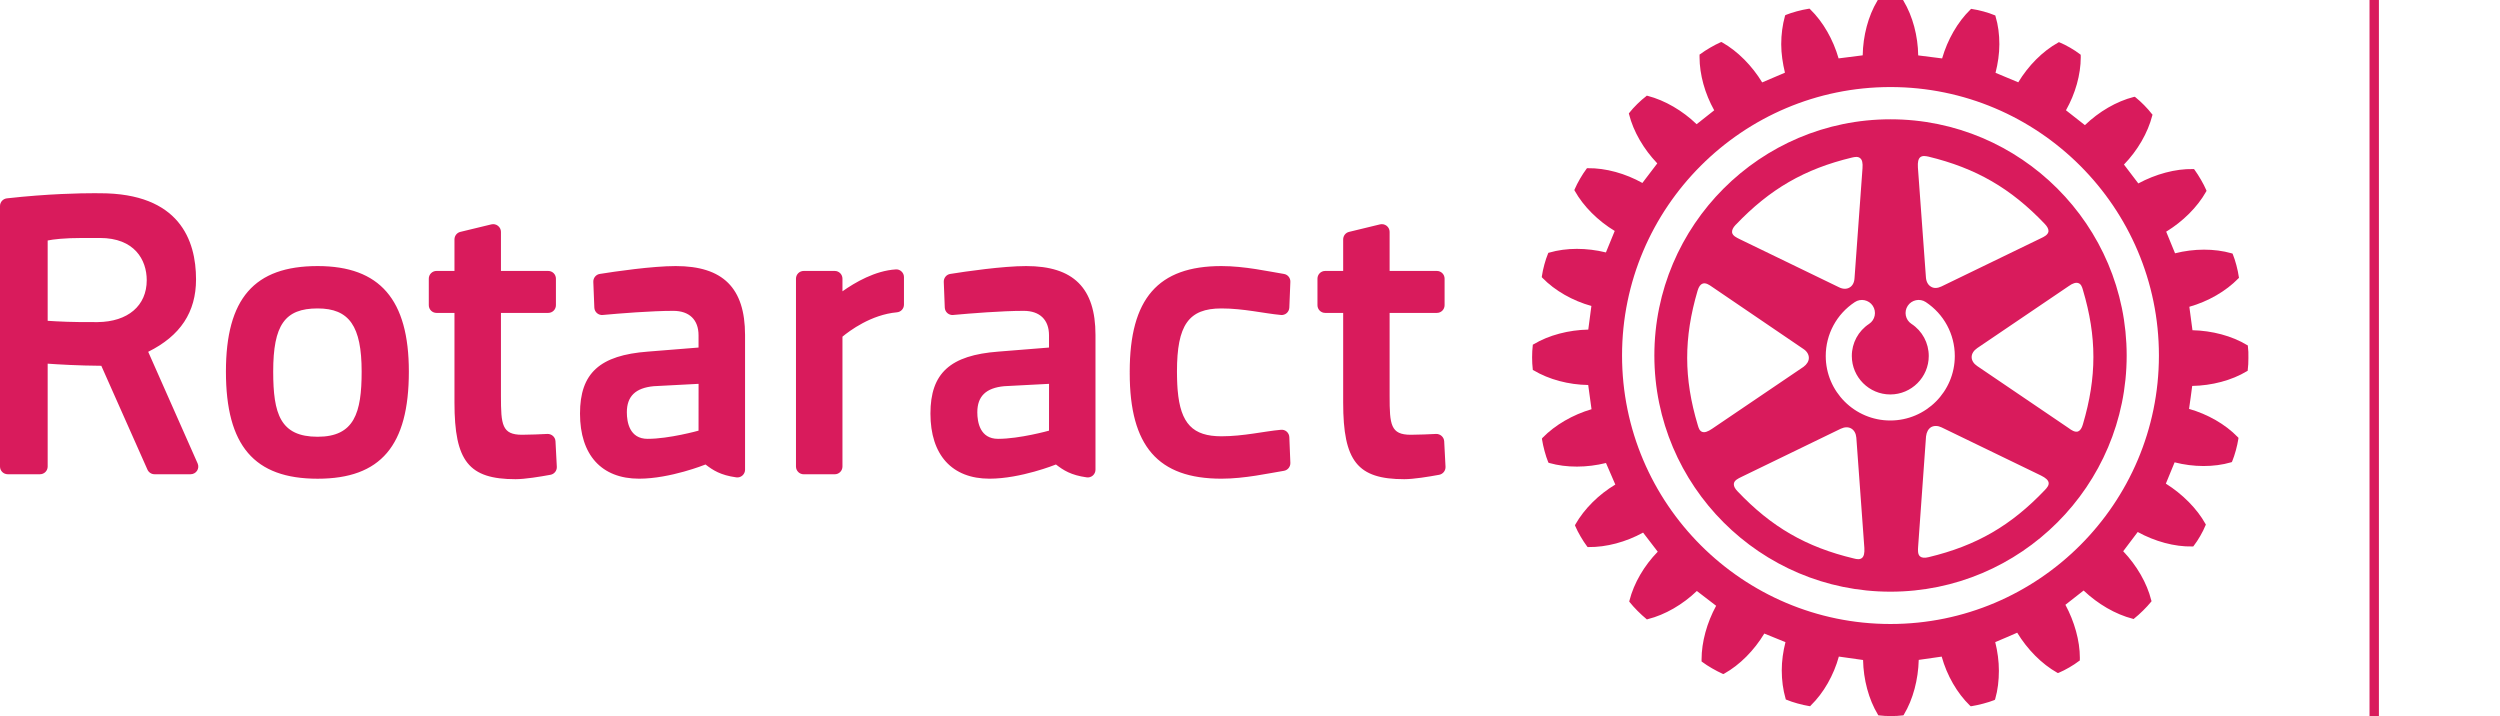
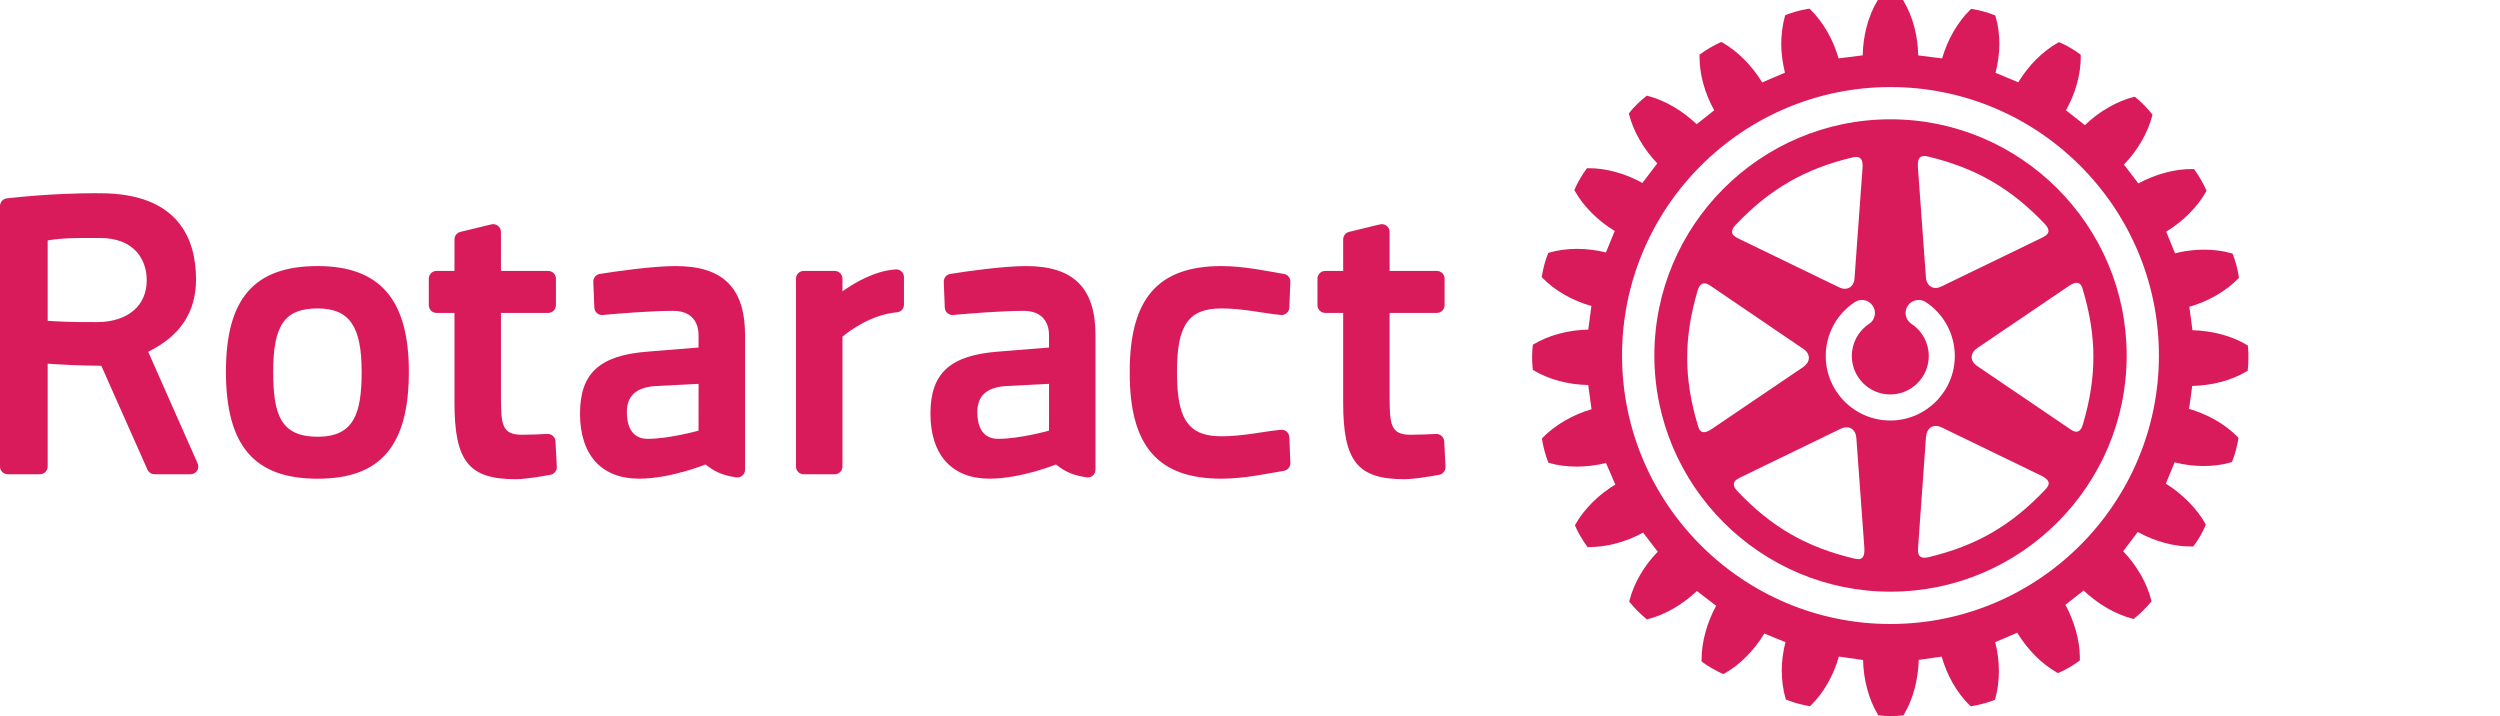
<svg xmlns="http://www.w3.org/2000/svg" version="1.2" viewBox="0 0 753.57 215.8" overflow="visible">
  <path fill="#D91B5C" d="M677.58 104.44l-.02-.3-.23-.13c-4.58-2.78-10.58-4.34-16.46-4.47-.11-.78-.85-6.28-.94-7.07 5.61-1.59 10.99-4.64 14.77-8.54l.2-.18-.06-.3c-.28-2.09-1.07-5.01-1.79-6.77l-.12-.26-.28-.07c-5.17-1.48-11.35-1.44-17.03 0-.27-.73-2.37-5.8-2.67-6.52 5-3.05 9.39-7.37 12.02-12.05l.14-.23-.1-.29c-.76-1.8-2.29-4.41-3.5-6.07l-.17-.23h-.31c-5.32-.11-11.25 1.52-16.48 4.33-.46-.64-3.87-5.08-4.33-5.69 4.08-4.2 7.19-9.53 8.53-14.75l.08-.29-.2-.22c-1.21-1.6-3.33-3.75-4.92-5l-.22-.17-.3.05c-5.23 1.32-10.53 4.45-14.74 8.5-.65-.49-5.07-3.95-5.71-4.48 2.81-4.97 4.46-10.72 4.46-16.02 0-.15-.02-.72-.02-.72l-.23-.17c-1.63-1.28-4.21-2.76-6.09-3.53l-.26-.09-.23.13c-4.69 2.61-8.99 6.97-12.01 11.97-.76-.29-6.13-2.56-6.85-2.86.71-2.81 1.15-5.72 1.15-8.62 0-2.92-.35-5.79-1.15-8.39l-.06-.27-.29-.11c-1.77-.76-4.61-1.54-6.71-1.84l-.31-.05-.19.2c-3.88 3.76-6.92 9.12-8.54 14.74-.8-.13-6.36-.82-7.21-.91-.08-5.83-1.64-11.8-4.42-16.43l-.15-.27-.29-.01c-2-.26-5.05-.26-7.01 0l-.32.01-.14.26c-2.75 4.59-4.3 10.55-4.4 16.42-.8.1-6.46.79-7.27.92-1.62-5.65-4.67-11.03-8.53-14.77l-.22-.22-.32.04c-2.08.31-4.96 1.09-6.73 1.81l-.27.12-.1.27c-.73 2.64-1.12 5.55-1.12 8.5 0 2.84.46 5.77 1.12 8.56-.71.3-6.14 2.63-6.86 2.93-3.04-5-7.35-9.39-12.03-12.04l-.26-.14-.29.1c-1.79.79-4.4 2.29-6.05 3.53l-.25.16v.78c0 5.24 1.62 11.02 4.42 16.02-.61.5-4.69 3.7-5.3 4.19-4.21-4.06-9.52-7.19-14.77-8.55l-.27-.05-.2.19c-1.61 1.21-3.77 3.32-5.01 4.93l-.18.23.07.28c1.31 5.21 4.44 10.54 8.5 14.78-.44.62-4 5.26-4.49 5.9-5.09-2.85-11.01-4.52-16.44-4.45l-.27.01-.18.25c-1.19 1.58-2.69 4.13-3.51 6.07l-.11.26.14.26c2.6 4.67 7.01 9.02 12.03 12.07-.27.72-2.33 5.74-2.65 6.47-5.78-1.43-11.93-1.45-17.07.05l-.28.07-.11.25c-.76 1.8-1.54 4.64-1.84 6.78l-.04.29.2.23c3.75 3.86 9.13 6.91 14.76 8.47-.12.8-.85 6.35-.94 7.12-5.85.11-11.87 1.66-16.46 4.41l-.26.14-.02.3c-.12 1.01-.19 2.26-.19 3.52 0 1.26.07 2.5.19 3.5l.02.29.26.13c4.59 2.75 10.56 4.33 16.44 4.41.11.8.9 6.51 1 7.3-5.65 1.66-10.98 4.74-14.74 8.59l-.2.24.02.26c.32 2.11 1.1 5.02 1.83 6.77l.11.26.26.09c5.21 1.48 11.36 1.42 17.08 0 .29.72 2.51 5.77 2.81 6.5-5 2.99-9.38 7.33-12.03 12.01l-.13.26.1.27c.77 1.84 2.3 4.44 3.52 6.06l.19.23.26.01c5.38.07 11.31-1.52 16.46-4.36.48.61 3.96 5.14 4.42 5.76-4.05 4.14-7.19 9.45-8.53 14.74l-.07.27.17.23c1.24 1.58 3.37 3.7 4.94 4.98l.23.2.28-.1c5.21-1.3 10.51-4.4 14.77-8.48.64.5 5.15 3.97 5.81 4.46-2.77 5.09-4.39 10.9-4.39 16.18v.59l.26.2c1.57 1.19 4.13 2.65 6.04 3.51l.26.1.27-.13c4.7-2.62 9.04-7.02 12.08-12.08.7.29 5.65 2.29 6.38 2.59-.71 2.79-1.12 5.66-1.12 8.5 0 2.98.39 5.88 1.15 8.5l.07.28.29.11c1.78.76 4.64 1.54 6.74 1.88l.31.04.2-.23c3.89-3.78 6.92-9.16 8.45-14.73.82.14 6.51.94 7.3 1.03.11 5.87 1.69 11.86 4.45 16.42l.13.25.31.04c2.02.26 5.03.26 7.01 0l.29-.04.14-.25c2.74-4.56 4.3-10.55 4.45-16.45.8-.11 6.13-.85 6.92-.99 1.57 5.66 4.63 11 8.52 14.77l.22.19.26-.02c2.12-.34 5-1.09 6.8-1.81l.25-.13.09-.26c.76-2.63 1.1-5.53 1.1-8.49 0-2.87-.4-5.8-1.1-8.62.73-.28 5.9-2.51 6.62-2.84 3.05 5.02 7.37 9.42 12.04 12.05l.23.12.28-.1c1.85-.77 4.48-2.28 6.09-3.54l.23-.14s.02-.62.02-.79c0-5.18-1.64-10.96-4.36-16.01.61-.49 4.88-3.8 5.49-4.3 4.27 4.05 9.58 7.17 14.8 8.51l.28.08.22-.2c1.59-1.25 3.76-3.39 5-4.94l.19-.25-.1-.26c-1.29-5.2-4.4-10.52-8.46-14.78.47-.62 3.92-5.15 4.38-5.8 5.16 2.84 11.1 4.48 16.43 4.36h.3l.17-.22c1.27-1.63 2.75-4.18 3.52-6.11l.12-.25-.14-.26c-2.55-4.58-6.91-8.95-11.92-12.1.29-.71 2.33-5.7 2.64-6.42 5.66 1.46 11.83 1.51 17 0l.25-.08.12-.26c.76-1.82 1.53-4.66 1.85-6.76l.03-.29-.22-.22c-3.75-3.89-9.1-6.91-14.68-8.5.12-.78.88-6.13.95-6.92 5.92-.1 11.92-1.67 16.5-4.44l.23-.14.02-.31c.14-.97.19-2.25.19-3.5.04-1.28-.01-2.51-.15-3.5m-107.74 83.65c-44.6 0-80.91-36.31-80.91-80.93s36.31-80.92 80.91-80.92c44.63 0 80.92 36.3 80.92 80.92-.01 44.62-36.3 80.93-80.92 80.93" />
-   <path fill="#D91B5C" d="M569.84 35.96c-39.23 0-71.17 31.94-71.17 71.19 0 39.26 31.94 71.2 71.17 71.2 39.25 0 71.2-31.94 71.2-71.2-.01-39.24-31.95-71.19-71.2-71.19m8.96 11.45c.68-.56 1.6-.38 2.49-.2 14.3 3.47 24.81 9.51 35.06 20.28.73.77 1.12 1.48 1.12 2.12 0 .06-.02.16-.02.25-.22.98-1.31 1.51-2.29 1.97L585.2 86.35c-1.18.56-2.28.61-3.14.07-.88-.5-1.43-1.49-1.53-2.78l-2.42-33.17c-.1-1.59.12-2.57.69-3.06m-55.61 20.34h.02c10.25-10.76 20.73-16.83 35.04-20.26.88-.2 1.82-.37 2.46.2.61.47.82 1.45.7 3.04L559 83.9c-.08 1.28-.61 2.28-1.5 2.77-.88.52-2.02.5-3.15-.07l-29.93-14.5c-.98-.49-2.12-1-2.32-1.99-.1-.67.23-1.46 1.09-2.36m-7.11 61.49c-1.3.89-2.26 1.21-2.99.94-.81-.28-1.09-1.18-1.34-2.06-4.24-14.13-4.24-26.25-.05-40.5.36-1.22.87-1.9 1.52-2.13.96-.34 1.96.36 2.86.98l27.52 18.72c1.04.68 1.64 1.65 1.64 2.69 0 1-.61 1.96-1.6 2.69l-27.56 18.67zm45.17 38.95c-.66.54-1.57.38-2.48.14-14.3-3.41-24.81-9.46-35.04-20.25-.74-.77-1.1-1.45-1.1-2.06 0-.11 0-.18.02-.3.14-.94 1.29-1.49 2.26-1.96l29.95-14.53c1.17-.55 2.3-.58 3.18-.05.86.51 1.4 1.48 1.51 2.75l2.42 33.25c.09 1.57-.14 2.53-.72 3.01m8.53-41.44c-10.73 0-19.45-8.72-19.45-19.44 0-6.55 3.26-12.62 8.75-16.24 1.8-1.21 4.24-.69 5.43 1.11 1.19 1.81.71 4.25-1.1 5.44a11.533 11.533 0 00-5.22 9.69c0 6.38 5.21 11.59 11.59 11.59 6.4 0 11.6-5.21 11.6-11.59 0-3.92-1.94-7.55-5.23-9.7-1.81-1.19-2.3-3.63-1.1-5.44 1.19-1.79 3.64-2.31 5.43-1.12 5.47 3.62 8.75 9.69 8.75 16.25.01 10.73-8.72 19.45-19.45 19.45m46.61 20.95c-10.21 10.74-20.65 16.79-35.04 20.24-1.22.31-2.06.21-2.59-.22-.75-.63-.65-1.9-.58-2.98l2.38-33.2c.16-1.29.67-2.27 1.57-2.81.88-.47 2.02-.44 3.13.1l29.96 14.51c1.4.69 2.15 1.37 2.29 2.11.15.82-.46 1.56-1.12 2.25m10.09-62.36c.81.27 1.13 1.16 1.37 2.05 4.21 14.14 4.21 26.24 0 40.5-.34 1.22-.83 1.9-1.48 2.17-.94.29-1.97-.38-2.83-1.03l-27.55-18.69c-1.06-.71-1.68-1.67-1.68-2.7 0-1.01.61-1.97 1.68-2.71l27.55-18.67c1.24-.9 2.21-1.18 2.94-.92M165.01 130.8c-1.89.09-5.39.25-7.64.25-6.07 0-6.37-3.01-6.37-11.67V94.32h14.24c1.3 0 2.33-1.04 2.33-2.33V84a2.32 2.32 0 00-2.33-2.33H151V69.89c0-.72-.34-1.39-.91-1.83-.56-.44-1.28-.59-1.97-.43l-9.37 2.27c-1.03.25-1.76 1.19-1.76 2.27v9.5h-5.41a2.32 2.32 0 00-2.33 2.33v7.99c0 1.29 1.04 2.33 2.33 2.33h5.41v27.03c0 17.68 4.3 23.09 18.41 23.09 2.81 0 7.29-.73 10.55-1.33a2.337 2.337 0 001.89-2.41l-.4-7.69c-.06-1.29-1.17-2.24-2.43-2.21M95.74 80.2c-19.11 0-27.64 9.81-27.64 31.81 0 22.33 8.53 32.29 27.64 32.29 19.03 0 27.5-9.96 27.5-32.29 0-21.71-8.74-31.81-27.5-31.81m0 51.45c-11.26 0-13.39-6.89-13.39-19.64 0-14.06 3.5-19.04 13.39-19.04 9.54 0 13.27 5.33 13.27 19.04 0 12.44-2.18 19.64-13.27 19.64M44.67 106.04c9.7-4.81 14.42-11.95 14.42-21.83 0-11.83-5.03-25.96-28.93-25.96 0 0-.68-.01-1.96-.01-3.7 0-13.68.15-26.14 1.55A2.333 2.333 0 000 62.1v78.53c0 1.28 1.04 2.32 2.33 2.32h9.72c1.29 0 2.32-1.04 2.32-2.32v-31.01c3.25.23 9.25.59 16.17.64l13.91 31.31a2.34 2.34 0 002.12 1.38h10.87c.8 0 1.52-.39 1.96-1.05.43-.67.49-1.5.17-2.21l-14.9-33.65zm-15.23-8.95c-7.08.08-12.34-.2-15.07-.39V72.49c1.66-.34 4.91-.76 10.63-.76h5.12c10.41 0 14.11 6.57 14.11 12.73 0 7.69-5.67 12.53-14.79 12.63M432.88 130.8c-1.89.09-5.39.25-7.63.25-6.08 0-6.38-3.01-6.38-11.67V94.32h14.24c1.3 0 2.33-1.04 2.33-2.33V84a2.32 2.32 0 00-2.33-2.33h-14.24V69.89c0-.72-.34-1.39-.9-1.83-.57-.44-1.3-.59-1.99-.43l-9.35 2.27c-1.04.25-1.76 1.19-1.76 2.27v9.5h-5.42c-1.29 0-2.33 1.04-2.33 2.33v7.99c0 1.29 1.04 2.33 2.33 2.33h5.42v27.03c0 17.68 4.3 23.09 18.42 23.09 2.8 0 7.28-.73 10.54-1.33a2.355 2.355 0 001.89-2.41l-.4-7.69c-.08-1.29-1.19-2.24-2.44-2.21M368.17 92.97c6.67 0 12.85 1.51 17.93 1.97.63.07 1.27-.14 1.75-.56.47-.41.76-1.03.79-1.66l.31-7.77c.05-1.18-.8-2.21-1.96-2.38-4.54-.73-11.76-2.37-18.82-2.37-19.11 0-27.64 9.81-27.64 31.81 0 .16.01.31.01.47h-.01c0 22 8.53 31.81 27.64 31.81 7.06 0 14.28-1.64 18.82-2.37 1.16-.18 2-1.21 1.96-2.39l-.31-7.77c-.02-.63-.32-1.24-.79-1.66-.48-.42-1.12-.62-1.75-.55-5.08.45-11.26 1.96-17.93 1.96-8.57 0-12.34-3.75-13.19-13.9-.02-.2-.03-.4-.05-.62-.03-.38-.05-.79-.07-1.2-.02-.43-.04-.86-.05-1.31-.02-.29-.02-.61-.02-.91 0-.52-.02-1.03-.02-1.57 0-14.05 3.51-19.03 13.4-19.03M309.32 80.2c-7.05 0-18.35 1.64-22.88 2.37-1.16.17-2 1.21-1.96 2.39l.3 7.77c.03.63.32 1.24.79 1.65.48.42 1.12.63 1.75.56 5.08-.46 14.59-1.24 21.26-1.24 4.84 0 7.62 2.69 7.62 7.37v3.69l-15.22 1.22c-14.57 1.09-20.52 6.49-20.52 18.68 0 12.49 6.49 19.63 17.81 19.63 9.4 0 19.92-4.24 20.02-4.28 2.25 1.73 4.51 3.22 9.27 3.88.65.1 1.33-.1 1.85-.55.5-.44.8-1.08.8-1.76v-40.64c-.01-14.14-6.64-20.74-20.89-20.74m6.88 49.61c-.09.03-8.89 2.47-15.35 2.47-5.45 0-6.26-5.03-6.26-8 0-4.84 2.61-7.35 8.11-7.87l13.51-.71-.01 14.11zM203.68 80.2c-7.06 0-18.35 1.64-22.88 2.37-1.16.17-2 1.21-1.96 2.39l.31 7.77c.02.63.32 1.24.79 1.65.48.42 1.12.63 1.75.56 5.07-.46 14.59-1.24 21.26-1.24 4.84 0 7.61 2.69 7.61 7.37v3.69l-15.22 1.22c-14.57 1.09-20.51 6.49-20.51 18.68 0 12.49 6.49 19.63 17.81 19.63 9.4 0 19.92-4.24 20.02-4.28 2.25 1.73 4.51 3.22 9.27 3.88.65.1 1.34-.1 1.85-.55.5-.44.8-1.08.8-1.76v-40.64c-.02-14.14-6.65-20.74-20.9-20.74m6.88 49.61c-.09.03-8.88 2.47-15.35 2.47-5.45 0-6.26-5.03-6.26-8 0-4.84 2.61-7.35 8.11-7.87l13.51-.71-.01 14.11zM270.01 81.21c-6.19.37-12.28 3.91-16.07 6.6V84c0-1.29-1.04-2.33-2.33-2.33h-9.35c-1.29 0-2.33 1.04-2.33 2.33v56.63c0 1.29 1.04 2.33 2.33 2.33h9.35c1.29 0 2.33-1.04 2.33-2.33v-39.15c2.11-1.75 8.64-6.65 16.42-7.34a2.32 2.32 0 002.12-2.32v-8.3c0-.64-.26-1.25-.74-1.69-.45-.44-1.1-.68-1.73-.62M714.24 0h2.83v215.96h-2.83z" />
+   <path fill="#D91B5C" d="M569.84 35.96c-39.23 0-71.17 31.94-71.17 71.19 0 39.26 31.94 71.2 71.17 71.2 39.25 0 71.2-31.94 71.2-71.2-.01-39.24-31.95-71.19-71.2-71.19m8.96 11.45c.68-.56 1.6-.38 2.49-.2 14.3 3.47 24.81 9.51 35.06 20.28.73.77 1.12 1.48 1.12 2.12 0 .06-.02.16-.02.25-.22.98-1.31 1.51-2.29 1.97L585.2 86.35c-1.18.56-2.28.61-3.14.07-.88-.5-1.43-1.49-1.53-2.78l-2.42-33.17c-.1-1.59.12-2.57.69-3.06m-55.61 20.34h.02c10.25-10.76 20.73-16.83 35.04-20.26.88-.2 1.82-.37 2.46.2.61.47.82 1.45.7 3.04L559 83.9c-.08 1.28-.61 2.28-1.5 2.77-.88.52-2.02.5-3.15-.07l-29.93-14.5c-.98-.49-2.12-1-2.32-1.99-.1-.67.23-1.46 1.09-2.36m-7.11 61.49c-1.3.89-2.26 1.21-2.99.94-.81-.28-1.09-1.18-1.34-2.06-4.24-14.13-4.24-26.25-.05-40.5.36-1.22.87-1.9 1.52-2.13.96-.34 1.96.36 2.86.98l27.52 18.72c1.04.68 1.64 1.65 1.64 2.69 0 1-.61 1.96-1.6 2.69l-27.56 18.67zm45.17 38.95c-.66.54-1.57.38-2.48.14-14.3-3.41-24.81-9.46-35.04-20.25-.74-.77-1.1-1.45-1.1-2.06 0-.11 0-.18.02-.3.14-.94 1.29-1.49 2.26-1.96l29.95-14.53c1.17-.55 2.3-.58 3.18-.05.86.51 1.4 1.48 1.51 2.75l2.42 33.25c.09 1.57-.14 2.53-.72 3.01m8.53-41.44c-10.73 0-19.45-8.72-19.45-19.44 0-6.55 3.26-12.62 8.75-16.24 1.8-1.21 4.24-.69 5.43 1.11 1.19 1.81.71 4.25-1.1 5.44a11.533 11.533 0 00-5.22 9.69c0 6.38 5.21 11.59 11.59 11.59 6.4 0 11.6-5.21 11.6-11.59 0-3.92-1.94-7.55-5.23-9.7-1.81-1.19-2.3-3.63-1.1-5.44 1.19-1.79 3.64-2.31 5.43-1.12 5.47 3.62 8.75 9.69 8.75 16.25.01 10.73-8.72 19.45-19.45 19.45m46.61 20.95c-10.21 10.74-20.65 16.79-35.04 20.24-1.22.31-2.06.21-2.59-.22-.75-.63-.65-1.9-.58-2.98l2.38-33.2c.16-1.29.67-2.27 1.57-2.81.88-.47 2.02-.44 3.13.1l29.96 14.51c1.4.69 2.15 1.37 2.29 2.11.15.82-.46 1.56-1.12 2.25m10.09-62.36c.81.27 1.13 1.16 1.37 2.05 4.21 14.14 4.21 26.24 0 40.5-.34 1.22-.83 1.9-1.48 2.17-.94.29-1.97-.38-2.83-1.03l-27.55-18.69c-1.06-.71-1.68-1.67-1.68-2.7 0-1.01.61-1.97 1.68-2.71l27.55-18.67c1.24-.9 2.21-1.18 2.94-.92M165.01 130.8c-1.89.09-5.39.25-7.64.25-6.07 0-6.37-3.01-6.37-11.67V94.32h14.24c1.3 0 2.33-1.04 2.33-2.33V84a2.32 2.32 0 00-2.33-2.33H151V69.89c0-.72-.34-1.39-.91-1.83-.56-.44-1.28-.59-1.97-.43l-9.37 2.27c-1.03.25-1.76 1.19-1.76 2.27v9.5h-5.41a2.32 2.32 0 00-2.33 2.33v7.99c0 1.29 1.04 2.33 2.33 2.33h5.41v27.03c0 17.68 4.3 23.09 18.41 23.09 2.81 0 7.29-.73 10.55-1.33a2.337 2.337 0 001.89-2.41l-.4-7.69c-.06-1.29-1.17-2.24-2.43-2.21M95.74 80.2c-19.11 0-27.64 9.81-27.64 31.81 0 22.33 8.53 32.29 27.64 32.29 19.03 0 27.5-9.96 27.5-32.29 0-21.71-8.74-31.81-27.5-31.81m0 51.45c-11.26 0-13.39-6.89-13.39-19.64 0-14.06 3.5-19.04 13.39-19.04 9.54 0 13.27 5.33 13.27 19.04 0 12.44-2.18 19.64-13.27 19.64M44.67 106.04c9.7-4.81 14.42-11.95 14.42-21.83 0-11.83-5.03-25.96-28.93-25.96 0 0-.68-.01-1.96-.01-3.7 0-13.68.15-26.14 1.55A2.333 2.333 0 000 62.1v78.53c0 1.28 1.04 2.32 2.33 2.32h9.72c1.29 0 2.32-1.04 2.32-2.32v-31.01c3.25.23 9.25.59 16.17.64l13.91 31.31a2.34 2.34 0 002.12 1.38h10.87c.8 0 1.52-.39 1.96-1.05.43-.67.49-1.5.17-2.21l-14.9-33.65zm-15.23-8.95c-7.08.08-12.34-.2-15.07-.39V72.49c1.66-.34 4.91-.76 10.63-.76h5.12c10.41 0 14.11 6.57 14.11 12.73 0 7.69-5.67 12.53-14.79 12.63M432.88 130.8c-1.89.09-5.39.25-7.63.25-6.08 0-6.38-3.01-6.38-11.67V94.32h14.24c1.3 0 2.33-1.04 2.33-2.33V84a2.32 2.32 0 00-2.33-2.33h-14.24V69.89c0-.72-.34-1.39-.9-1.83-.57-.44-1.3-.59-1.99-.43l-9.35 2.27c-1.04.25-1.76 1.19-1.76 2.27v9.5h-5.42c-1.29 0-2.33 1.04-2.33 2.33v7.99c0 1.29 1.04 2.33 2.33 2.33h5.42v27.03c0 17.68 4.3 23.09 18.42 23.09 2.8 0 7.28-.73 10.54-1.33a2.355 2.355 0 001.89-2.41l-.4-7.69c-.08-1.29-1.19-2.24-2.44-2.21M368.17 92.97c6.67 0 12.85 1.51 17.93 1.97.63.07 1.27-.14 1.75-.56.47-.41.76-1.03.79-1.66l.31-7.77c.05-1.18-.8-2.21-1.96-2.38-4.54-.73-11.76-2.37-18.82-2.37-19.11 0-27.64 9.81-27.64 31.81 0 .16.01.31.01.47h-.01c0 22 8.53 31.81 27.64 31.81 7.06 0 14.28-1.64 18.82-2.37 1.16-.18 2-1.21 1.96-2.39l-.31-7.77c-.02-.63-.32-1.24-.79-1.66-.48-.42-1.12-.62-1.75-.55-5.08.45-11.26 1.96-17.93 1.96-8.57 0-12.34-3.75-13.19-13.9-.02-.2-.03-.4-.05-.62-.03-.38-.05-.79-.07-1.2-.02-.43-.04-.86-.05-1.31-.02-.29-.02-.61-.02-.91 0-.52-.02-1.03-.02-1.57 0-14.05 3.51-19.03 13.4-19.03M309.32 80.2c-7.05 0-18.35 1.64-22.88 2.37-1.16.17-2 1.21-1.96 2.39l.3 7.77c.03.63.32 1.24.79 1.65.48.42 1.12.63 1.75.56 5.08-.46 14.59-1.24 21.26-1.24 4.84 0 7.62 2.69 7.62 7.37v3.69l-15.22 1.22c-14.57 1.09-20.52 6.49-20.52 18.68 0 12.49 6.49 19.63 17.81 19.63 9.4 0 19.92-4.24 20.02-4.28 2.25 1.73 4.51 3.22 9.27 3.88.65.1 1.33-.1 1.85-.55.5-.44.8-1.08.8-1.76v-40.64c-.01-14.14-6.64-20.74-20.89-20.74m6.88 49.61c-.09.03-8.89 2.47-15.35 2.47-5.45 0-6.26-5.03-6.26-8 0-4.84 2.61-7.35 8.11-7.87l13.51-.71-.01 14.11zM203.68 80.2c-7.06 0-18.35 1.64-22.88 2.37-1.16.17-2 1.21-1.96 2.39l.31 7.77c.02.63.32 1.24.79 1.65.48.42 1.12.63 1.75.56 5.07-.46 14.59-1.24 21.26-1.24 4.84 0 7.61 2.69 7.61 7.37v3.69l-15.22 1.22c-14.57 1.09-20.51 6.49-20.51 18.68 0 12.49 6.49 19.63 17.81 19.63 9.4 0 19.92-4.24 20.02-4.28 2.25 1.73 4.51 3.22 9.27 3.88.65.1 1.34-.1 1.85-.55.5-.44.8-1.08.8-1.76v-40.64c-.02-14.14-6.65-20.74-20.9-20.74m6.88 49.61c-.09.03-8.88 2.47-15.35 2.47-5.45 0-6.26-5.03-6.26-8 0-4.84 2.61-7.35 8.11-7.87l13.51-.71-.01 14.11zM270.01 81.21c-6.19.37-12.28 3.91-16.07 6.6V84c0-1.29-1.04-2.33-2.33-2.33h-9.35c-1.29 0-2.33 1.04-2.33 2.33v56.63c0 1.29 1.04 2.33 2.33 2.33h9.35c1.29 0 2.33-1.04 2.33-2.33v-39.15c2.11-1.75 8.64-6.65 16.42-7.34a2.32 2.32 0 002.12-2.32v-8.3c0-.64-.26-1.25-.74-1.69-.45-.44-1.1-.68-1.73-.62" />
</svg>
